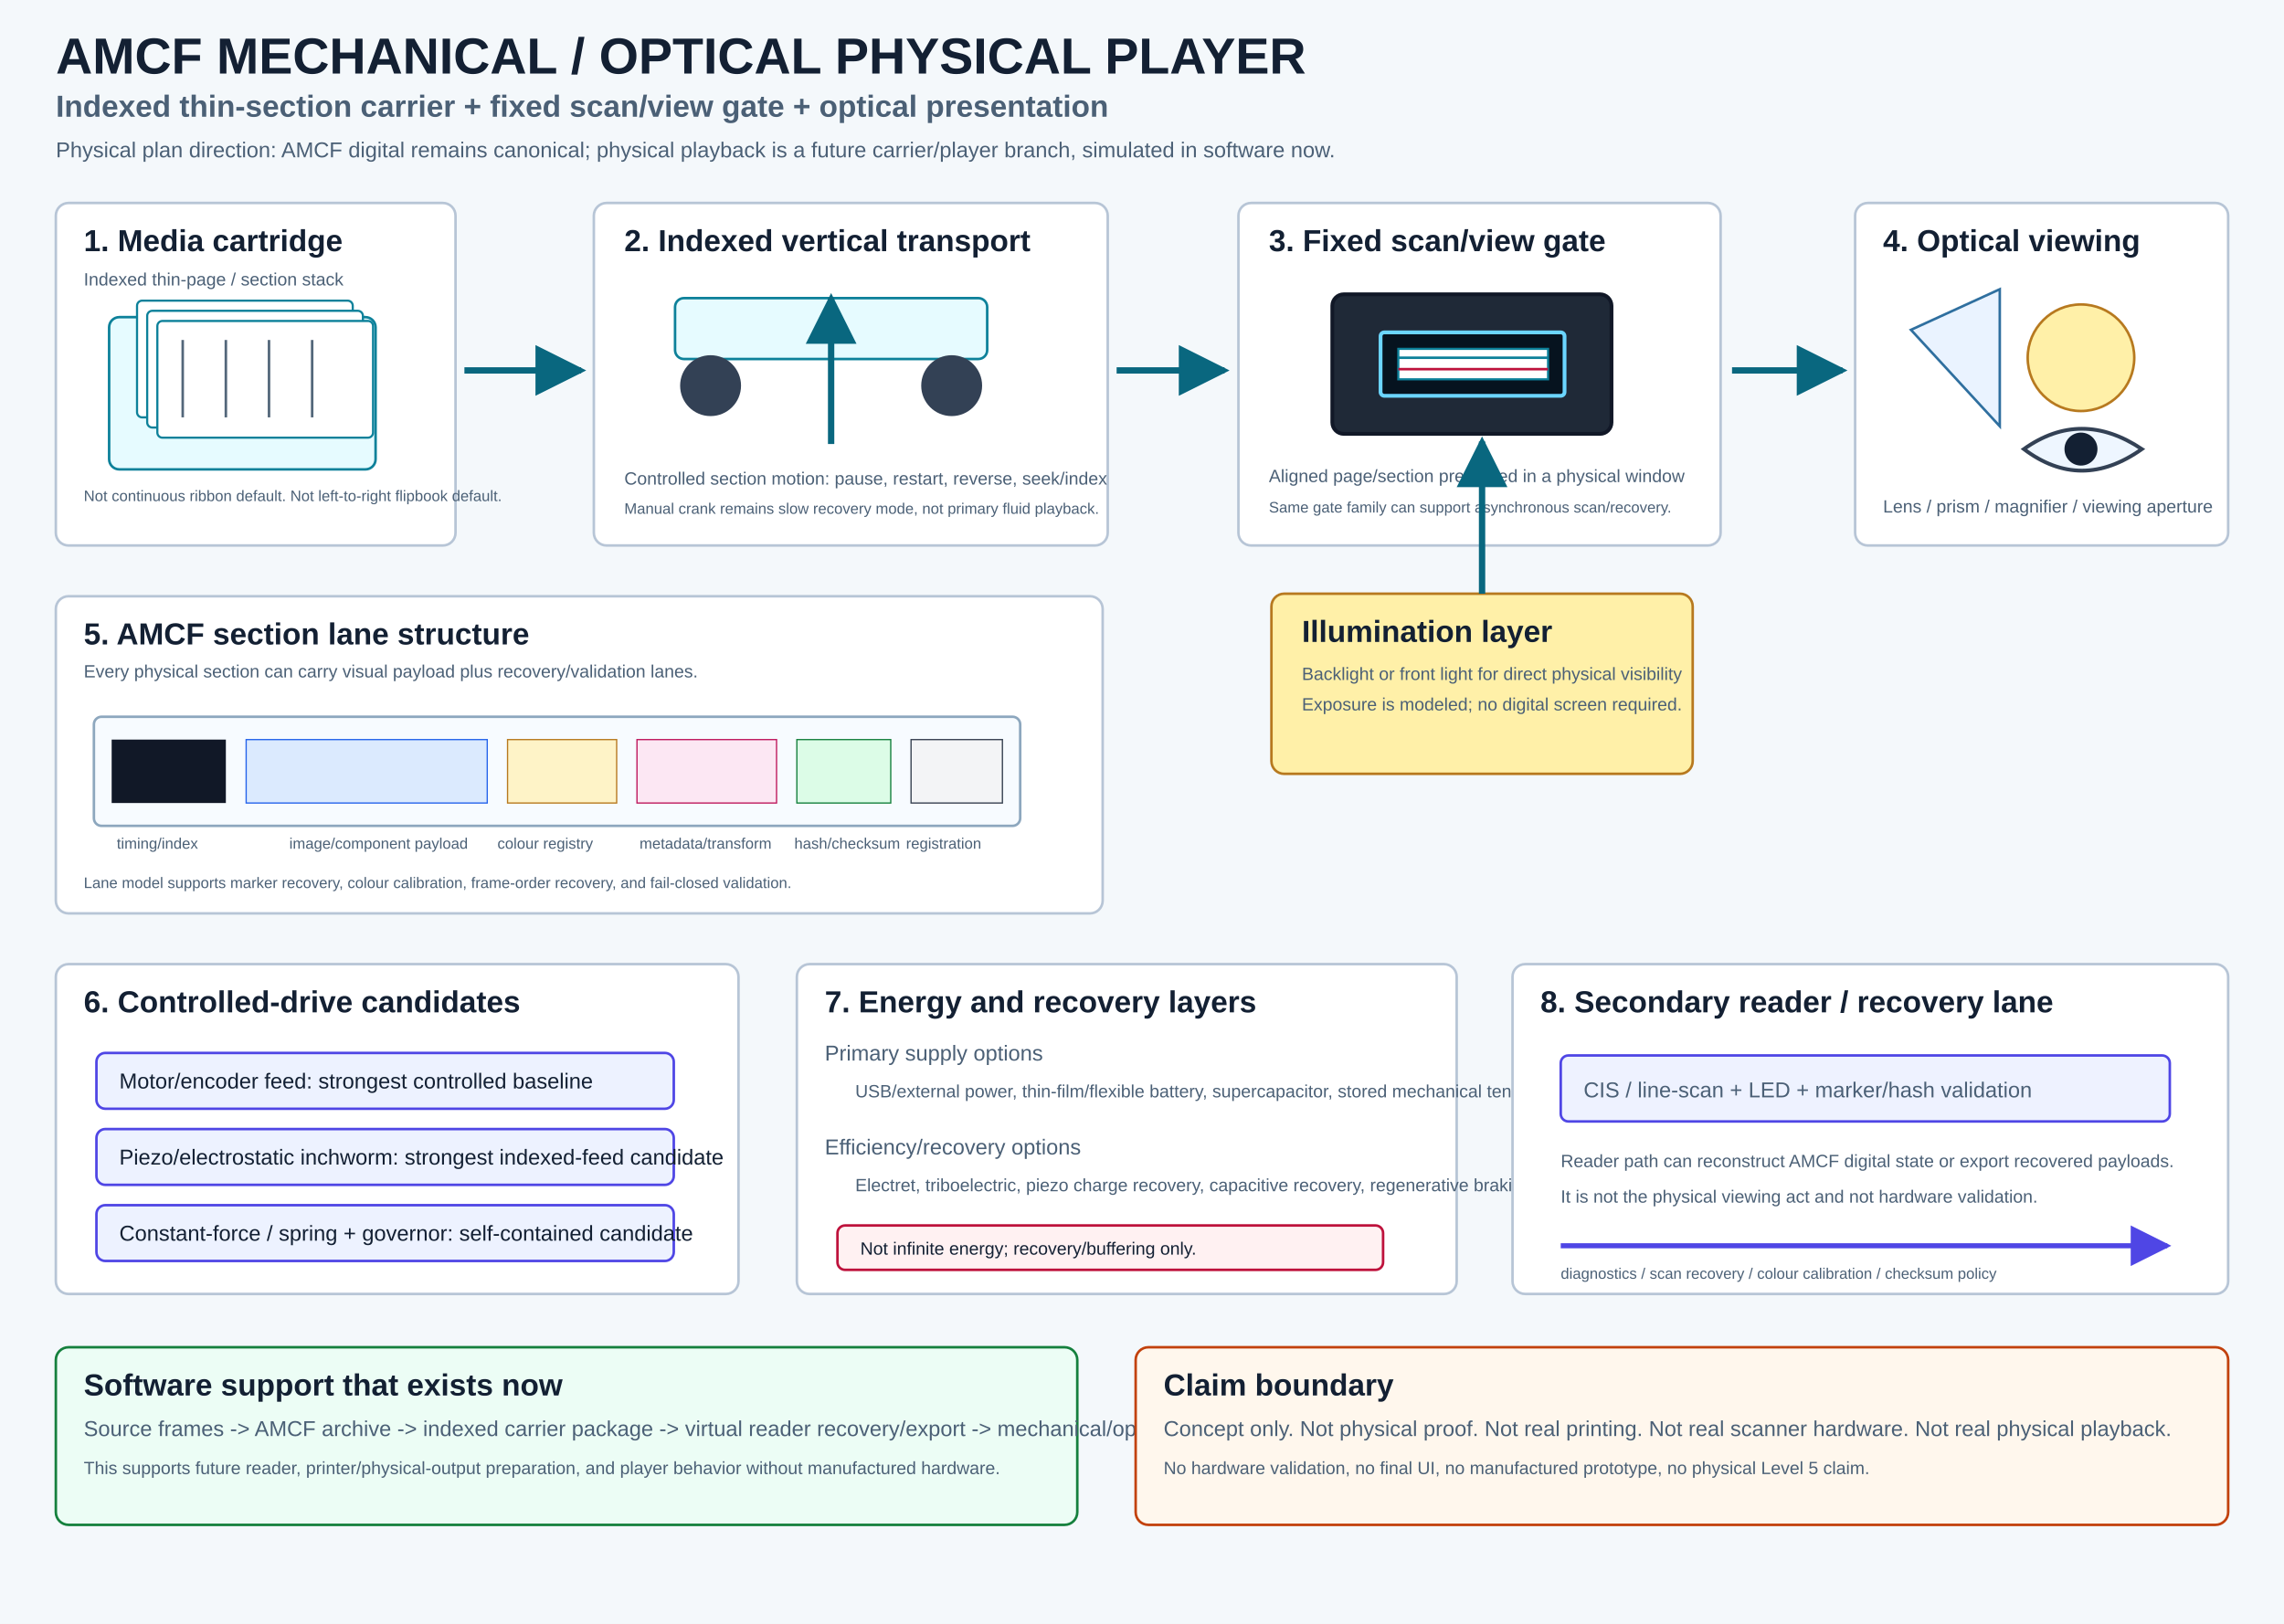
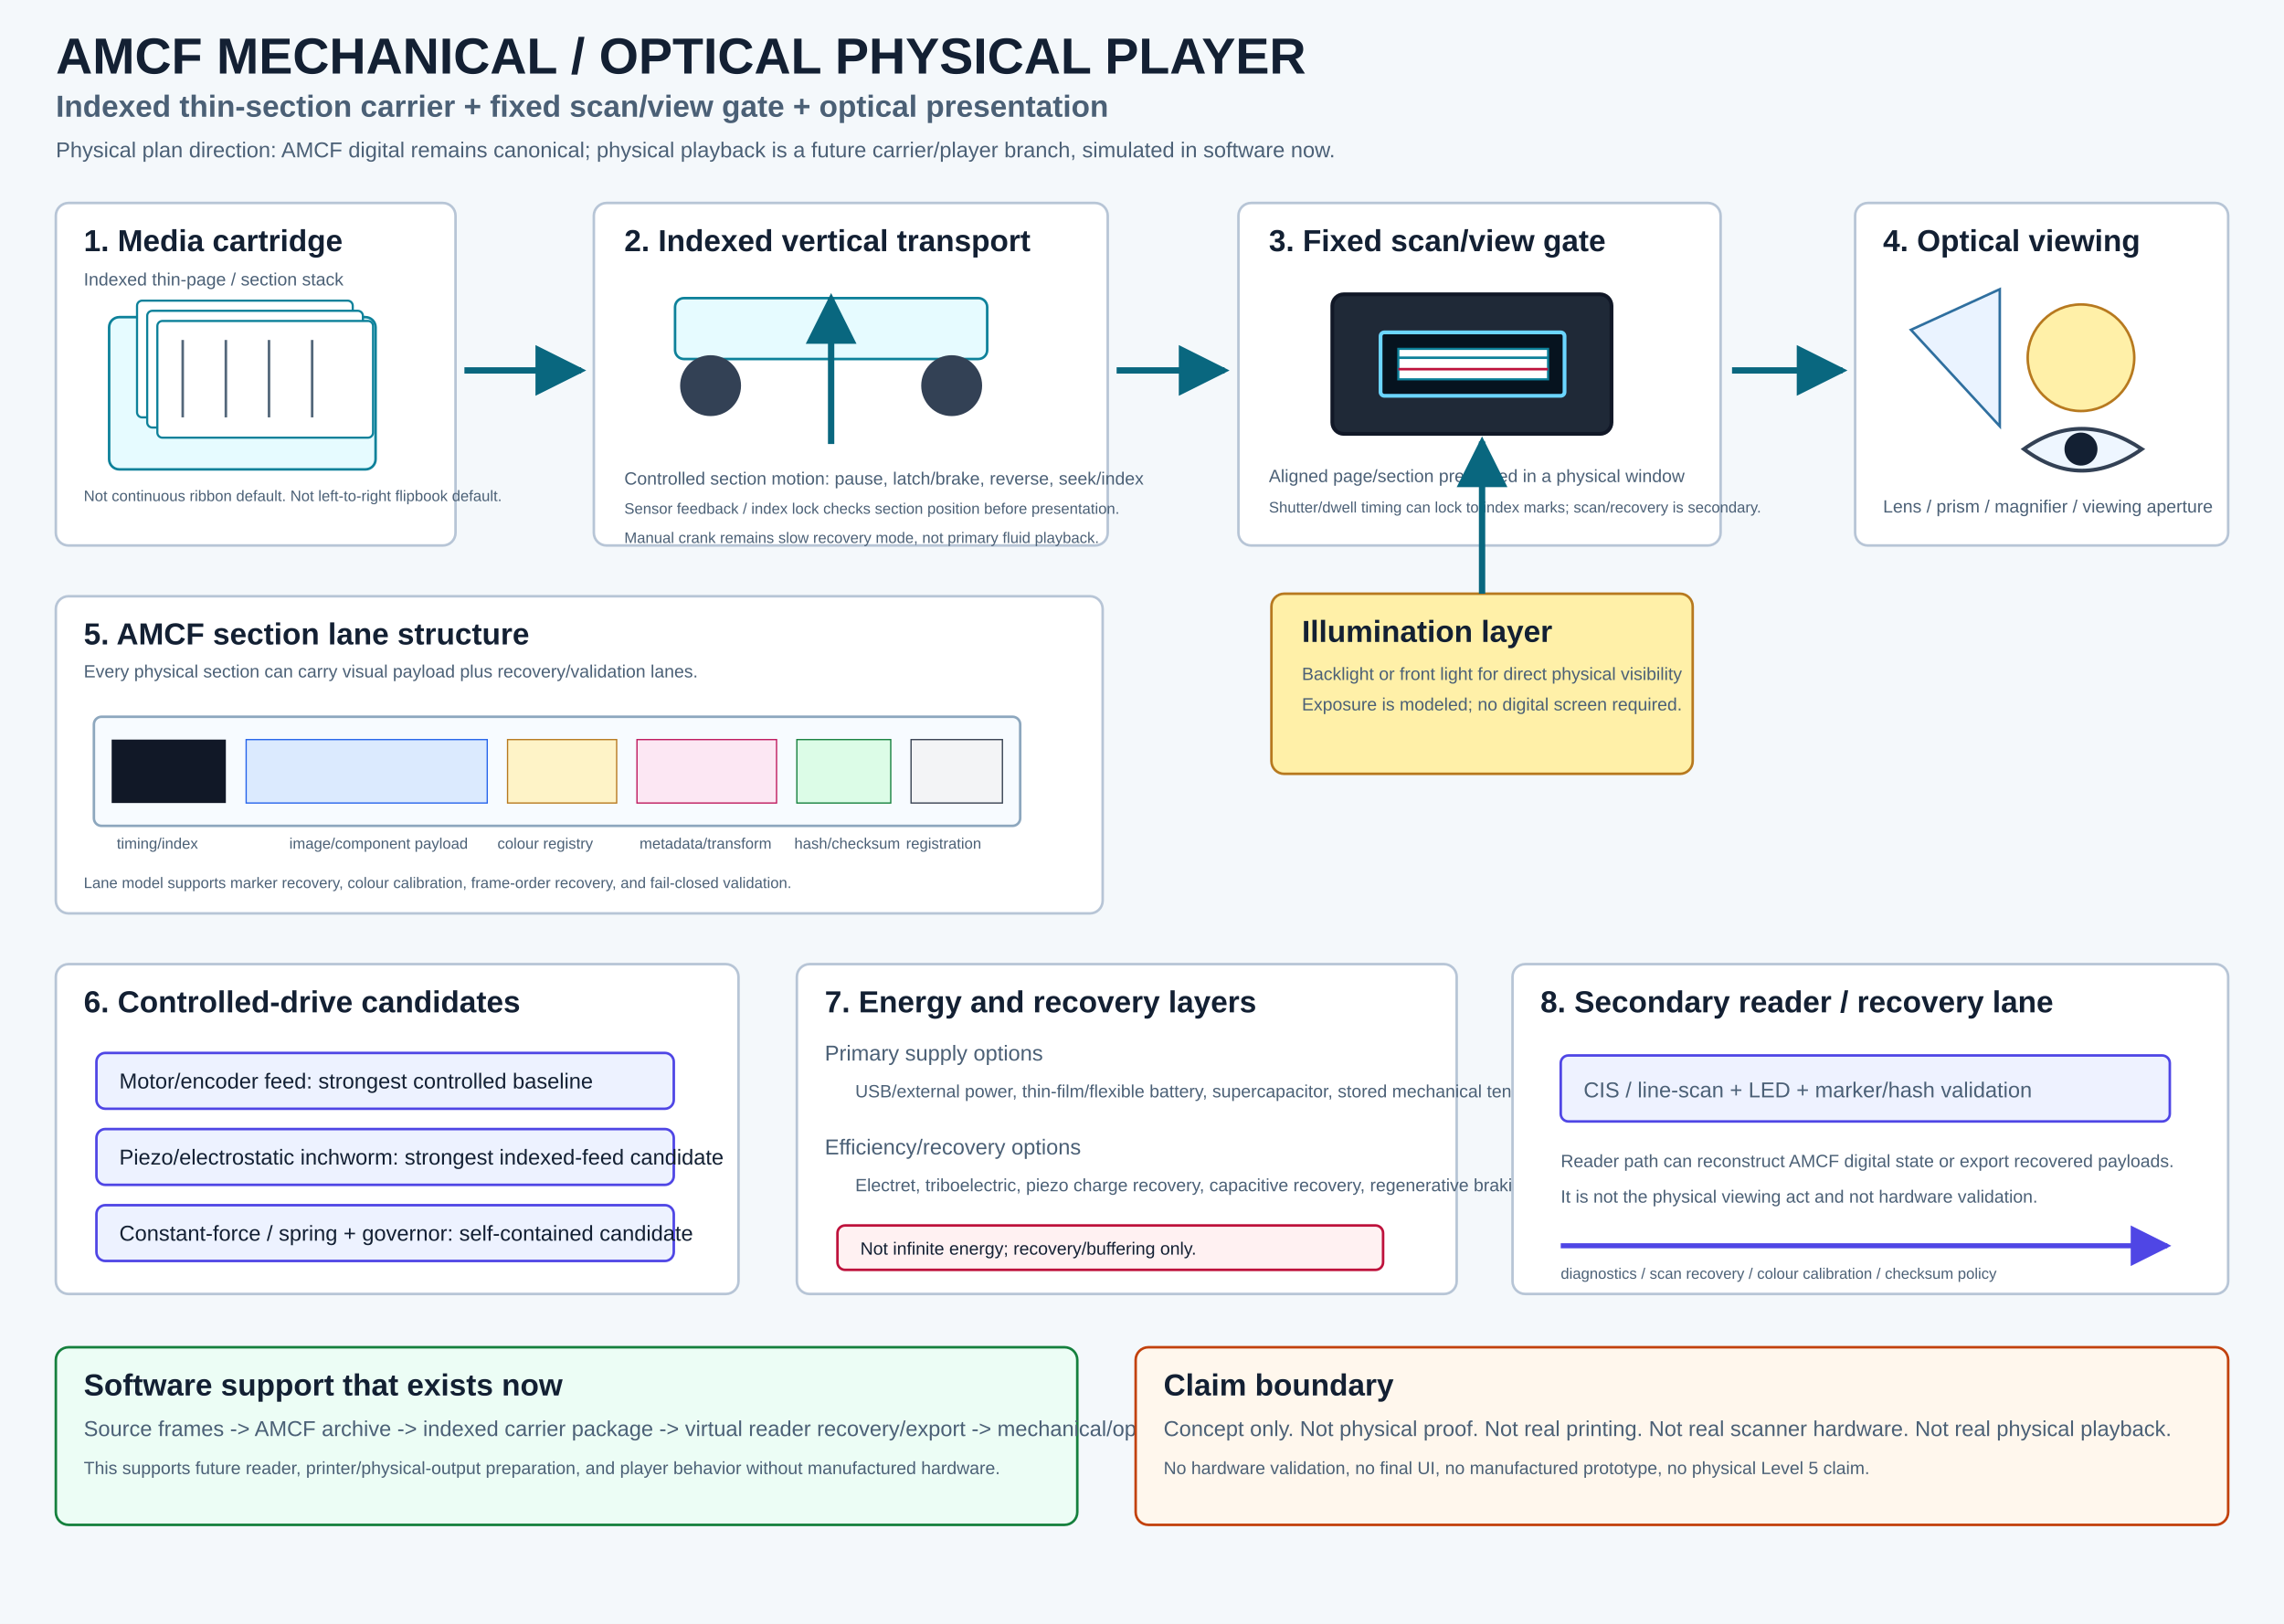
<svg xmlns="http://www.w3.org/2000/svg" width="1800" height="1280" viewBox="0 0 1800 1280" role="img" aria-labelledby="title desc">
  <defs>
    <style>
      text{font-family:Arial,Helvetica,sans-serif}
      .bg{fill:#f4f8fb}.ink{fill:#132033}.muted{fill:#4b6076}
      .panel{fill:white;stroke:#b7c5d6;stroke-width:2}.machine{fill:#1f2937;stroke:#111827;stroke-width:3}.slot{fill:#06131f;stroke:#6bd5ff;stroke-width:3}
      .media{fill:#e6fbff;stroke:#0d819a;stroke-width:2}.page{fill:#ffffff;stroke:#0d819a;stroke-width:1.7}
      .drive{fill:#edf2ff;stroke:#4f46e5;stroke-width:2}.light{fill:#fff0a8;stroke:#b7791f;stroke-width:2}
      .optics{fill:#eaf3ff;stroke:#2f6f9f;stroke-width:2}.ok{fill:#ecfdf5;stroke:#15803d;stroke-width:2}
      .warn{fill:#fff7ed;stroke:#c2410c;stroke-width:2}.no{fill:#fff1f2;stroke:#be123c;stroke-width:2}
      .arrow{stroke:#09677f;stroke-width:5;fill:none;marker-end:url(#arrow)}.arrow2{stroke:#4f46e5;stroke-width:4;fill:none;marker-end:url(#arrow2)}
      .thin{stroke:#53677a;stroke-width:2;fill:none}
      .h1{font-size:40px;font-weight:700}.h2{font-size:24px;font-weight:700}.label{font-size:17px}.small{font-size:14px}.tiny{font-size:12px}
    </style>
    <marker id="arrow" viewBox="0 0 10 10" refX="9" refY="5" markerWidth="8" markerHeight="8" orient="auto-start-reverse">
      <path d="M0,0 L10,5 L0,10 z" fill="#09677f" />
    </marker>
    <marker id="arrow2" viewBox="0 0 10 10" refX="9" refY="5" markerWidth="8" markerHeight="8" orient="auto-start-reverse">
      <path d="M0,0 L10,5 L0,10 z" fill="#4f46e5" />
    </marker>
  </defs>
  <rect class="bg" width="1800" height="1280" />
  <text x="44" y="58" class="h1 ink">AMCF MECHANICAL / OPTICAL PHYSICAL PLAYER</text>
  <text x="44" y="92" class="h2 muted">Indexed thin-section carrier + fixed scan/view gate + optical presentation</text>
  <text x="44" y="124" class="label muted">Physical plan direction: AMCF digital remains canonical; physical playback is a future carrier/player branch, simulated in software now.</text>
  <rect x="44" y="160" width="315" height="270" rx="10" class="panel" />
  <text x="66" y="198" class="h2 ink">1. Media cartridge</text>
  <text x="66" y="225" class="small muted">Indexed thin-page / section stack</text>
  <g transform="translate(86 250)">
    <rect x="0" y="0" width="210" height="120" rx="8" class="media" />
    <rect x="22" y="-13" width="170" height="92" rx="4" class="page" />
    <rect x="30" y="-5" width="170" height="92" rx="4" class="page" />
    <rect x="38" y="3" width="170" height="92" rx="4" class="page" />
    <line x1="58" y1="18" x2="58" y2="79" class="thin" />
    <line x1="92" y1="18" x2="92" y2="79" class="thin" />
    <line x1="126" y1="18" x2="126" y2="79" class="thin" />
    <line x1="160" y1="18" x2="160" y2="79" class="thin" />
  </g>
  <text x="66" y="395" class="tiny muted">Not continuous ribbon default. Not left-to-right flipbook default.</text>
  <path d="M366 292 H458" class="arrow" />
  <rect x="468" y="160" width="405" height="270" rx="10" class="panel" />
  <text x="492" y="198" class="h2 ink">2. Indexed vertical transport</text>
  <rect x="532" y="235" width="246" height="48" rx="7" class="media" />
  <circle cx="560" cy="304" r="24" fill="#334155" />
  <circle cx="750" cy="304" r="24" fill="#334155" />
  <path d="M655 350 V235" class="arrow" />
-   <text x="492" y="382" class="small muted">Controlled section motion: pause, restart, reverse, seek/index</text>
-   <text x="492" y="405" class="tiny muted">Manual crank remains slow recovery mode, not primary fluid playback.</text>
+   <text x="492" y="382" class="small muted">Controlled section motion: pause, latch/brake, reverse, seek/index</text>
+   <text x="492" y="405" class="tiny muted">Sensor feedback / index lock checks section position before presentation.</text>
+   <text x="492" y="428" class="tiny muted">Manual crank remains slow recovery mode, not primary fluid playback.</text>
  <path d="M880 292 H965" class="arrow" />
  <rect x="976" y="160" width="380" height="270" rx="10" class="panel" />
  <text x="1000" y="198" class="h2 ink">3. Fixed scan/view gate</text>
  <rect x="1050" y="232" width="220" height="110" rx="9" class="machine" />
  <rect x="1088" y="262" width="145" height="50" rx="3" class="slot" />
  <rect x="1102" y="275" width="118" height="24" class="page" />
  <line x1="1102" y1="282" x2="1220" y2="282" stroke="#0d819a" stroke-width="2" />
  <line x1="1102" y1="291" x2="1220" y2="291" stroke="#be123c" stroke-width="2" />
  <text x="1000" y="380" class="small muted">Aligned page/section presented in a physical window</text>
-   <text x="1000" y="404" class="tiny muted">Same gate family can support asynchronous scan/recovery.</text>
+   <text x="1000" y="404" class="tiny muted">Shutter/dwell timing can lock to index marks; scan/recovery is secondary.</text>
  <path d="M1365 292 H1452" class="arrow" />
  <rect x="1462" y="160" width="294" height="270" rx="10" class="panel" />
  <text x="1484" y="198" class="h2 ink">4. Optical viewing</text>
  <polygon points="1506,260 1576,228 1576,336" class="optics" />
  <circle cx="1640" cy="282" r="42" class="light" />
  <path d="M1595 354 Q1640 322 1688 354 Q1640 388 1595 354Z" fill="#eef6ff" stroke="#334155" stroke-width="3" />
  <circle cx="1640" cy="354" r="13" fill="#132033" />
  <text x="1484" y="404" class="small muted">Lens / prism / magnifier / viewing aperture</text>
  <rect x="1002" y="468" width="332" height="142" rx="10" class="light" />
  <text x="1026" y="506" class="h2 ink">Illumination layer</text>
  <text x="1026" y="536" class="small muted">Backlight or front light for direct physical visibility</text>
  <text x="1026" y="560" class="small muted">Exposure is modeled; no digital screen required.</text>
  <path d="M1168 468 V348" class="arrow" />
  <rect x="44" y="470" width="825" height="250" rx="10" class="panel" />
  <text x="66" y="508" class="h2 ink">5. AMCF section lane structure</text>
  <text x="66" y="534" class="small muted">Every physical section can carry visual payload plus recovery/validation lanes.</text>
  <g transform="translate(74 565)">
    <rect x="0" y="0" width="730" height="86" rx="6" fill="#f7fbff" stroke="#8da7be" stroke-width="2" />
    <rect x="14" y="18" width="90" height="50" fill="#111827" />
    <rect x="120" y="18" width="190" height="50" fill="#dbeafe" stroke="#2563eb" />
    <rect x="326" y="18" width="86" height="50" fill="#fef3c7" stroke="#b7791f" />
    <rect x="428" y="18" width="110" height="50" fill="#fce7f3" stroke="#be185d" />
    <rect x="554" y="18" width="74" height="50" fill="#dcfce7" stroke="#15803d" />
    <rect x="644" y="18" width="72" height="50" fill="#f3f4f6" stroke="#374151" />
    <text x="18" y="104" class="tiny muted">timing/index</text>
    <text x="154" y="104" class="tiny muted">image/component payload</text>
    <text x="318" y="104" class="tiny muted">colour registry</text>
    <text x="430" y="104" class="tiny muted">metadata/transform</text>
    <text x="552" y="104" class="tiny muted">hash/checksum</text>
    <text x="640" y="104" class="tiny muted">registration</text>
  </g>
  <text x="66" y="700" class="tiny muted">Lane model supports marker recovery, colour calibration, frame-order recovery, and fail-closed validation.</text>
  <rect x="44" y="760" width="538" height="260" rx="10" class="panel" />
  <text x="66" y="798" class="h2 ink">6. Controlled-drive candidates</text>
  <rect x="76" y="830" width="455" height="44" rx="7" class="drive" />
  <text x="94" y="858" class="label ink">Motor/encoder feed: strongest controlled baseline</text>
  <rect x="76" y="890" width="455" height="44" rx="7" class="drive" />
  <text x="94" y="918" class="label ink">Piezo/electrostatic inchworm: strongest indexed-feed candidate</text>
  <rect x="76" y="950" width="455" height="44" rx="7" class="drive" />
  <text x="94" y="978" class="label ink">Constant-force / spring + governor: self-contained candidate</text>
  <rect x="628" y="760" width="520" height="260" rx="10" class="panel" />
  <text x="650" y="798" class="h2 ink">7. Energy and recovery layers</text>
  <text x="650" y="836" class="label muted">Primary supply options</text>
  <text x="674" y="865" class="small muted">USB/external power, thin-film/flexible battery, supercapacitor, stored mechanical tension.</text>
  <text x="650" y="910" class="label muted">Efficiency/recovery options</text>
  <text x="674" y="939" class="small muted">Electret, triboelectric, piezo charge recovery, capacitive recovery, regenerative braking.</text>
  <rect x="660" y="966" width="430" height="35" rx="6" class="no" />
  <text x="678" y="989" class="small ink">Not infinite energy; recovery/buffering only.</text>
  <rect x="1192" y="760" width="564" height="260" rx="10" class="panel" />
  <text x="1214" y="798" class="h2 ink">8. Secondary reader / recovery lane</text>
  <rect x="1230" y="832" width="480" height="52" rx="6" fill="#eef2ff" stroke="#4f46e5" stroke-width="2" />
  <text x="1248" y="865" class="label muted">CIS / line-scan + LED + marker/hash validation</text>
  <text x="1230" y="920" class="small muted">Reader path can reconstruct AMCF digital state or export recovered payloads.</text>
  <text x="1230" y="948" class="small muted">It is not the physical viewing act and not hardware validation.</text>
  <path d="M1230 982 H1708" class="arrow2" />
  <text x="1230" y="1008" class="tiny muted">diagnostics / scan recovery / colour calibration / checksum policy</text>
  <rect x="44" y="1062" width="805" height="140" rx="10" class="ok" />
  <text x="66" y="1100" class="h2 ink">Software support that exists now</text>
  <text x="66" y="1132" class="label muted">Source frames -&gt; AMCF archive -&gt; indexed carrier package -&gt; virtual reader recovery/export -&gt; mechanical/optical player simulator.</text>
  <text x="66" y="1162" class="small muted">This supports future reader, printer/physical-output preparation, and player behavior without manufactured hardware.</text>
  <rect x="895" y="1062" width="861" height="140" rx="10" class="warn" />
  <text x="917" y="1100" class="h2 ink">Claim boundary</text>
  <text x="917" y="1132" class="label muted">Concept only. Not physical proof. Not real printing. Not real scanner hardware. Not real physical playback.</text>
  <text x="917" y="1162" class="small muted">No hardware validation, no final UI, no manufactured prototype, no physical Level 5 claim.</text>
</svg>
